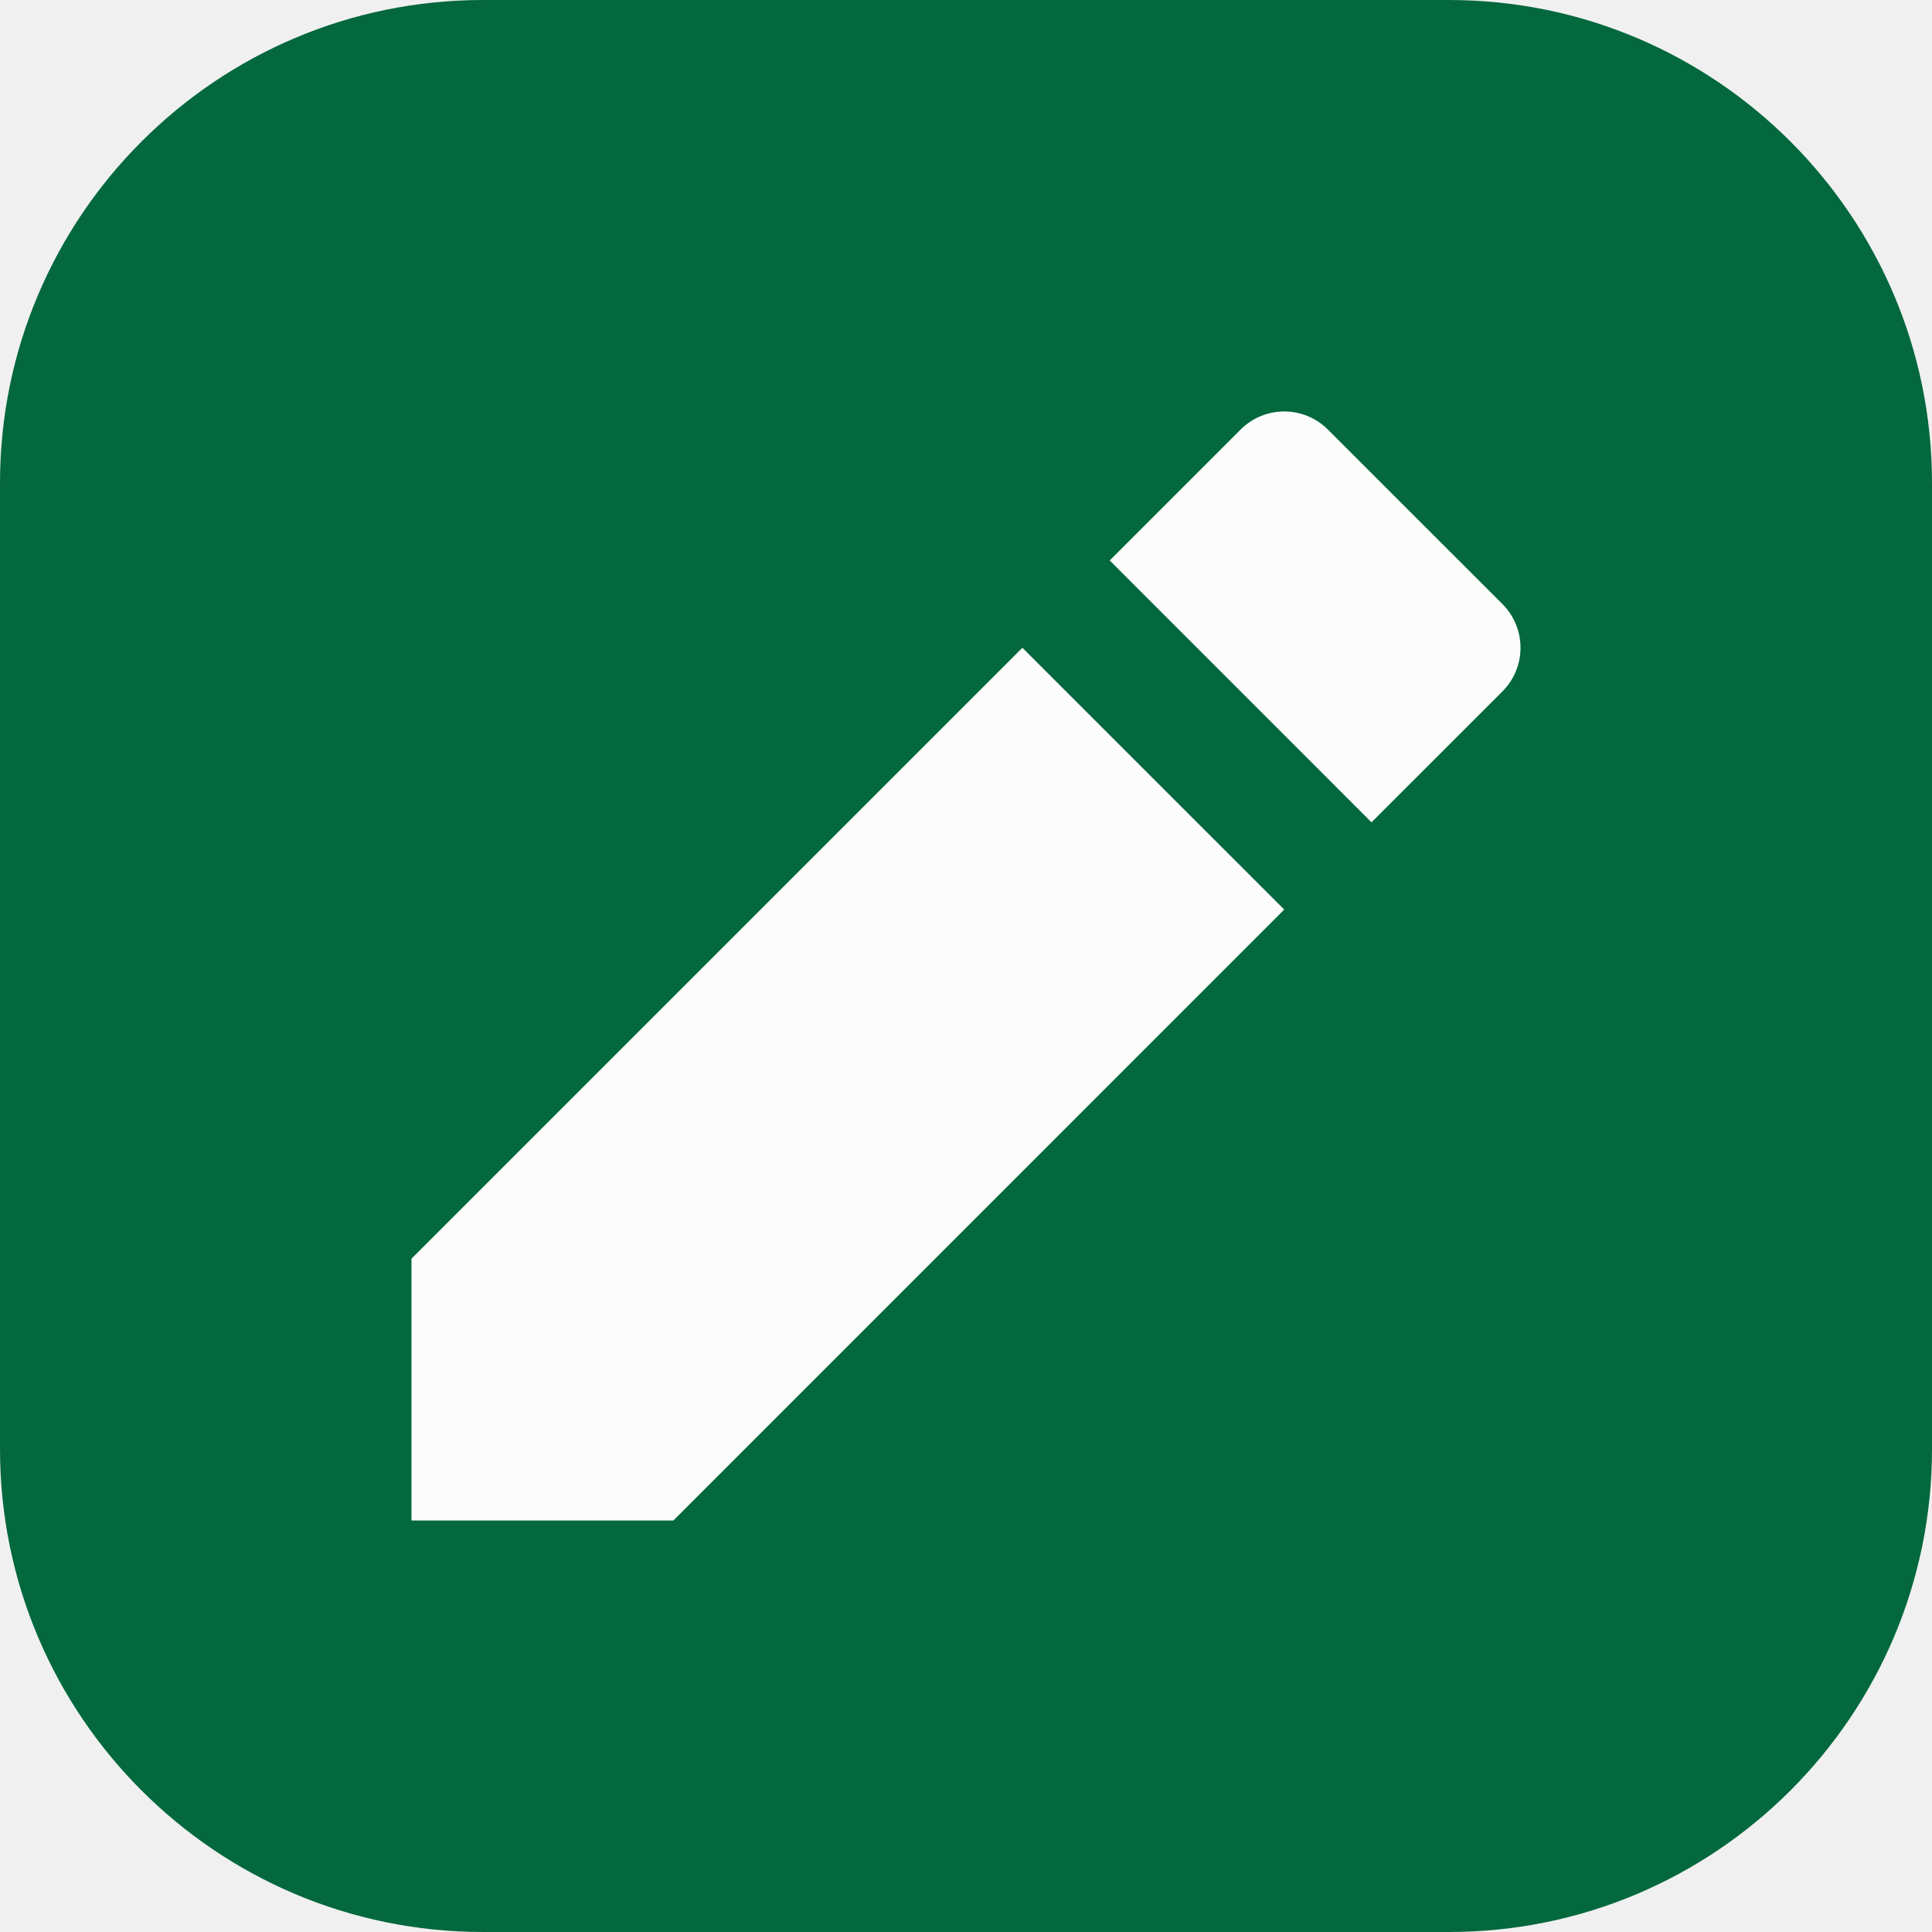
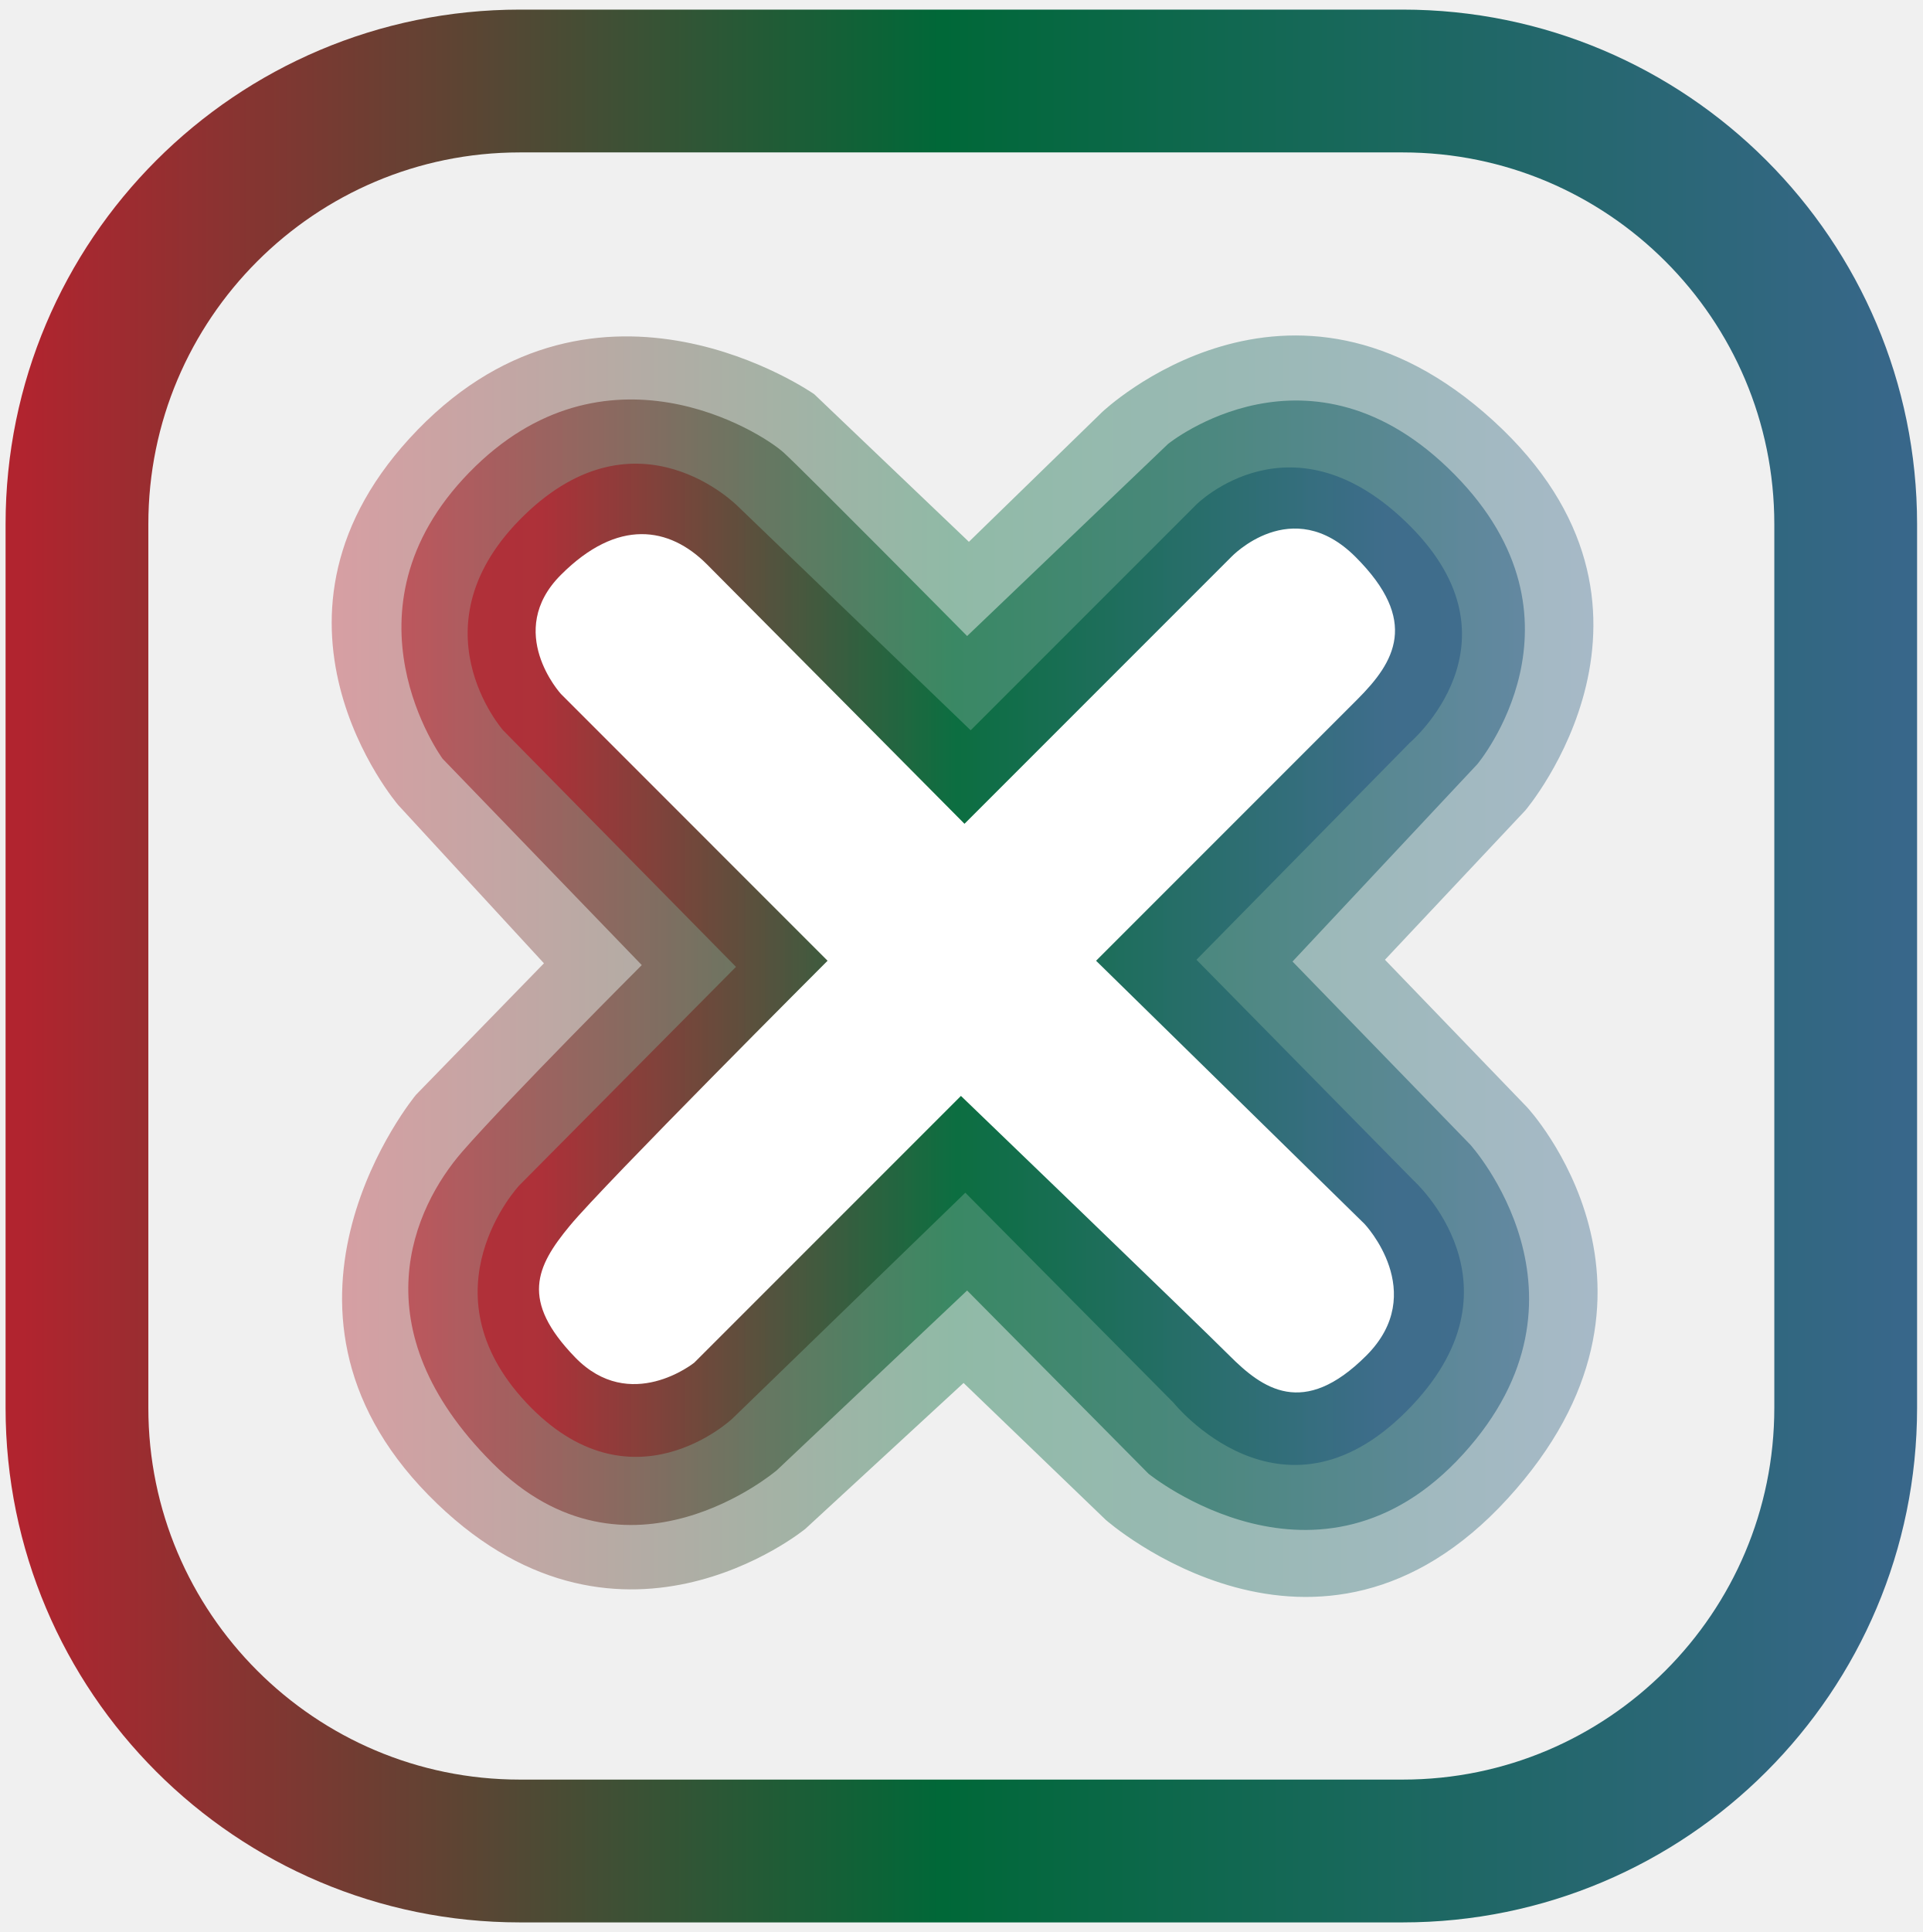
- <svg xmlns="http://www.w3.org/2000/svg" width="100%" height="100%" viewBox="0 0 64 64" version="1.1" xml:space="preserve" style="fill-rule:evenodd;clip-rule:evenodd;stroke-linejoin:round;stroke-miterlimit:2;">
-   <path d="M64,16L64,48C64,56.831 56.831,64 48,64L16,64C7.169,64 0,56.831 0,48L0,16C0,7.169 7.169,0 16,0L48,0C56.831,0 64,7.169 64,16Z" style="fill:rgb(3,104,61);" />
-   <g transform="matrix(2.044334,0,0,2.044334,7.498066,7.444673)">
-     <path d="M12.899,6.855L17.142,11.097L7.243,20.997L3,20.997L3,16.754L12.899,6.855ZM14.314,5.44L16.435,3.319C16.826,2.928 17.459,2.928 17.849,3.319L20.678,6.147C21.068,6.538 21.068,7.171 20.678,7.562L18.556,9.683L14.314,5.44Z" style="fill:rgb(252,252,252);fill-rule:nonzero;" />
+ <svg xmlns="http://www.w3.org/2000/svg" width="100%" height="100%" viewBox="0 0 217 218" version="1.1" xml:space="preserve" style="fill-rule:evenodd;clip-rule:evenodd;stroke-linecap:round;">
+   <g id="COLORIDO_V2" transform="matrix(3.254624,0,0,3.254624,-85.88871,-528.3872)">
+     <g id="g1459" transform="matrix(2.281548,0,0,2.281548,716.2427,-822.9663)">
+       <path id="rect1063-7-3-0-1-3-1-2-4-1" d="M-274.308,439.828L-274.308,453.256C-274.308,456.973 -277.325,459.99 -281.041,459.99L-294.459,459.99C-298.175,459.99 -301.192,456.973 -301.192,453.256L-301.192,439.828C-301.192,436.111 -298.175,433.094 -294.459,433.094L-281.041,433.094C-277.325,433.094 -274.308,436.111 -274.308,439.828Z" style="fill:none;stroke:url(#_Linear1);stroke-width:2.17px;" />
+       <path id="path3091-4-4-2-6-0-5-5-4" d="M-287.635,440.096L-285.608,438.123C-285.608,438.123 -282.77,435.42 -279.662,438.258C-276.555,441.096 -279.176,444.176 -279.176,444.176L-281.311,446.447L-279.149,448.69C-279.149,448.69 -276.555,451.473 -279.446,454.635C-282.338,457.797 -285.554,454.959 -285.554,454.959L-287.716,452.878L-290.121,455.095C-290.121,455.095 -293.013,457.473 -295.85,454.581C-298.688,451.689 -296.04,448.5 -296.04,448.5L-294.094,446.501L-296.31,444.095C-296.31,444.095 -298.769,441.231 -296.013,438.393C-293.256,435.555 -289.986,437.853 -289.986,437.853L-287.635,440.096Z" style="fill:url(#_Linear2);fill-rule:nonzero;" />
+       <path id="path3089-8-2-5-9-5-3-0-6" d="M-287.662,441.528L-284.608,438.609C-284.608,438.609 -282.446,436.853 -280.257,439.069C-278.068,441.285 -279.906,443.474 -279.906,443.474L-282.716,446.474L-280.014,449.257C-280.014,449.257 -277.933,451.554 -280.122,453.959C-282.311,456.365 -284.905,454.257 -284.905,454.257L-287.662,451.473L-290.553,454.203C-290.553,454.203 -292.823,456.148 -294.877,454.095C-296.931,452.041 -296.066,450.203 -295.337,449.365C-294.607,448.528 -292.607,446.528 -292.607,446.528L-295.634,443.393C-295.634,443.393 -297.283,441.15 -295.229,439.042C-293.175,436.934 -290.797,438.42 -290.445,438.745C-290.094,439.069 -287.662,441.528 -287.662,441.528L-287.662,441.528Z" style="fill:url(#_Linear3);fill-rule:nonzero;" />
+       <path id="path3087-0-8-3-6-4-9-6-4" d="M-287.608,442.96L-284.176,439.528C-284.176,439.528 -282.716,438.069 -280.933,439.852C-279.149,441.636 -280.933,443.149 -280.933,443.149L-284.176,446.447L-280.879,449.798C-280.879,449.798 -279.081,451.406 -280.987,453.311C-282.892,455.216 -284.527,453.176 -284.527,453.176L-287.689,449.987L-291.229,453.419C-291.229,453.419 -292.769,454.878 -294.364,453.176C-295.958,451.473 -294.472,449.879 -294.472,449.879L-291.175,446.555L-294.715,442.96C-294.715,442.96 -296.12,441.366 -294.391,439.69C-292.661,438.015 -291.148,439.555 -291.148,439.555L-287.608,442.96Z" style="fill:url(#_Linear4);fill-rule:nonzero;" />
+       <path id="path3050-9-7-2-2-2-4-4-0" d="M-287.702,444.381L-283.648,440.327C-283.648,440.327 -282.729,439.354 -281.757,440.327C-280.784,441.3 -281.162,441.922 -281.729,442.489C-282.297,443.057 -285.702,446.462 -285.702,446.462L-281.621,450.462C-281.621,450.462 -280.635,451.502 -281.594,452.462C-282.553,453.421 -283.175,452.962 -283.675,452.462C-284.175,451.962 -287.756,448.516 -287.756,448.516L-291.81,452.57C-291.81,452.57 -292.782,453.353 -293.62,452.489C-294.458,451.624 -294.215,451.11 -293.701,450.489C-293.188,449.867 -289.783,446.462 -289.783,446.462L-293.836,442.408C-293.836,442.408 -294.701,441.462 -293.836,440.598C-292.972,439.733 -292.188,439.868 -291.62,440.435C-291.053,441.003 -287.702,444.381 -287.702,444.381L-287.702,444.381Z" style="fill:white;fill-rule:nonzero;" />
+     </g>
  </g>
+   <defs>
+     <linearGradient id="_Linear1" x1="0" y1="0" x2="1" y2="0" gradientUnits="userSpaceOnUse" gradientTransform="matrix(28.38275,0,0,28.38275,-301.9414,446.542)">
+       <stop offset="0" style="stop-color:rgb(177,36,47);stop-opacity:1" />
+       <stop offset="0.49" style="stop-color:rgb(0,104,56);stop-opacity:1" />
+       <stop offset="1" style="stop-color:rgb(56,103,138);stop-opacity:1" />
+     </linearGradient>
+     <linearGradient id="_Linear2" x1="0" y1="0" x2="1" y2="0" gradientUnits="userSpaceOnUse" gradientTransform="matrix(19.2406,0,0,19.2406,-297.3198,446.5452)">
+       <stop offset="0" style="stop-color:rgb(177,36,47);stop-opacity:0.4" />
+       <stop offset="0.49" style="stop-color:rgb(0,104,56);stop-opacity:0.4" />
+       <stop offset="1" style="stop-color:rgb(56,103,138);stop-opacity:0.4" />
+     </linearGradient>
+     <linearGradient id="_Linear3" x1="0" y1="0" x2="1" y2="0" gradientUnits="userSpaceOnUse" gradientTransform="matrix(17.13994,0,0,17.13994,-296.26,446.5222)">
+       <stop offset="0" style="stop-color:rgb(177,36,47);stop-opacity:0.6" />
+       <stop offset="0.49" style="stop-color:rgb(0,104,56);stop-opacity:0.6" />
+       <stop offset="1" style="stop-color:rgb(56,103,138);stop-opacity:0.6" />
+     </linearGradient>
+     <linearGradient id="_Linear4" x1="0" y1="0" x2="1" y2="0" gradientUnits="userSpaceOnUse" gradientTransform="matrix(12.78281,-0.054053,0.054053,12.78281,-294.0938,446.5006)">
+       <stop offset="0" style="stop-color:rgb(177,36,47);stop-opacity:0.8" />
+       <stop offset="0.49" style="stop-color:rgb(0,104,56);stop-opacity:0.8" />
+       <stop offset="1" style="stop-color:rgb(56,103,138);stop-opacity:0.8" />
+     </linearGradient>
+   </defs>
</svg>
